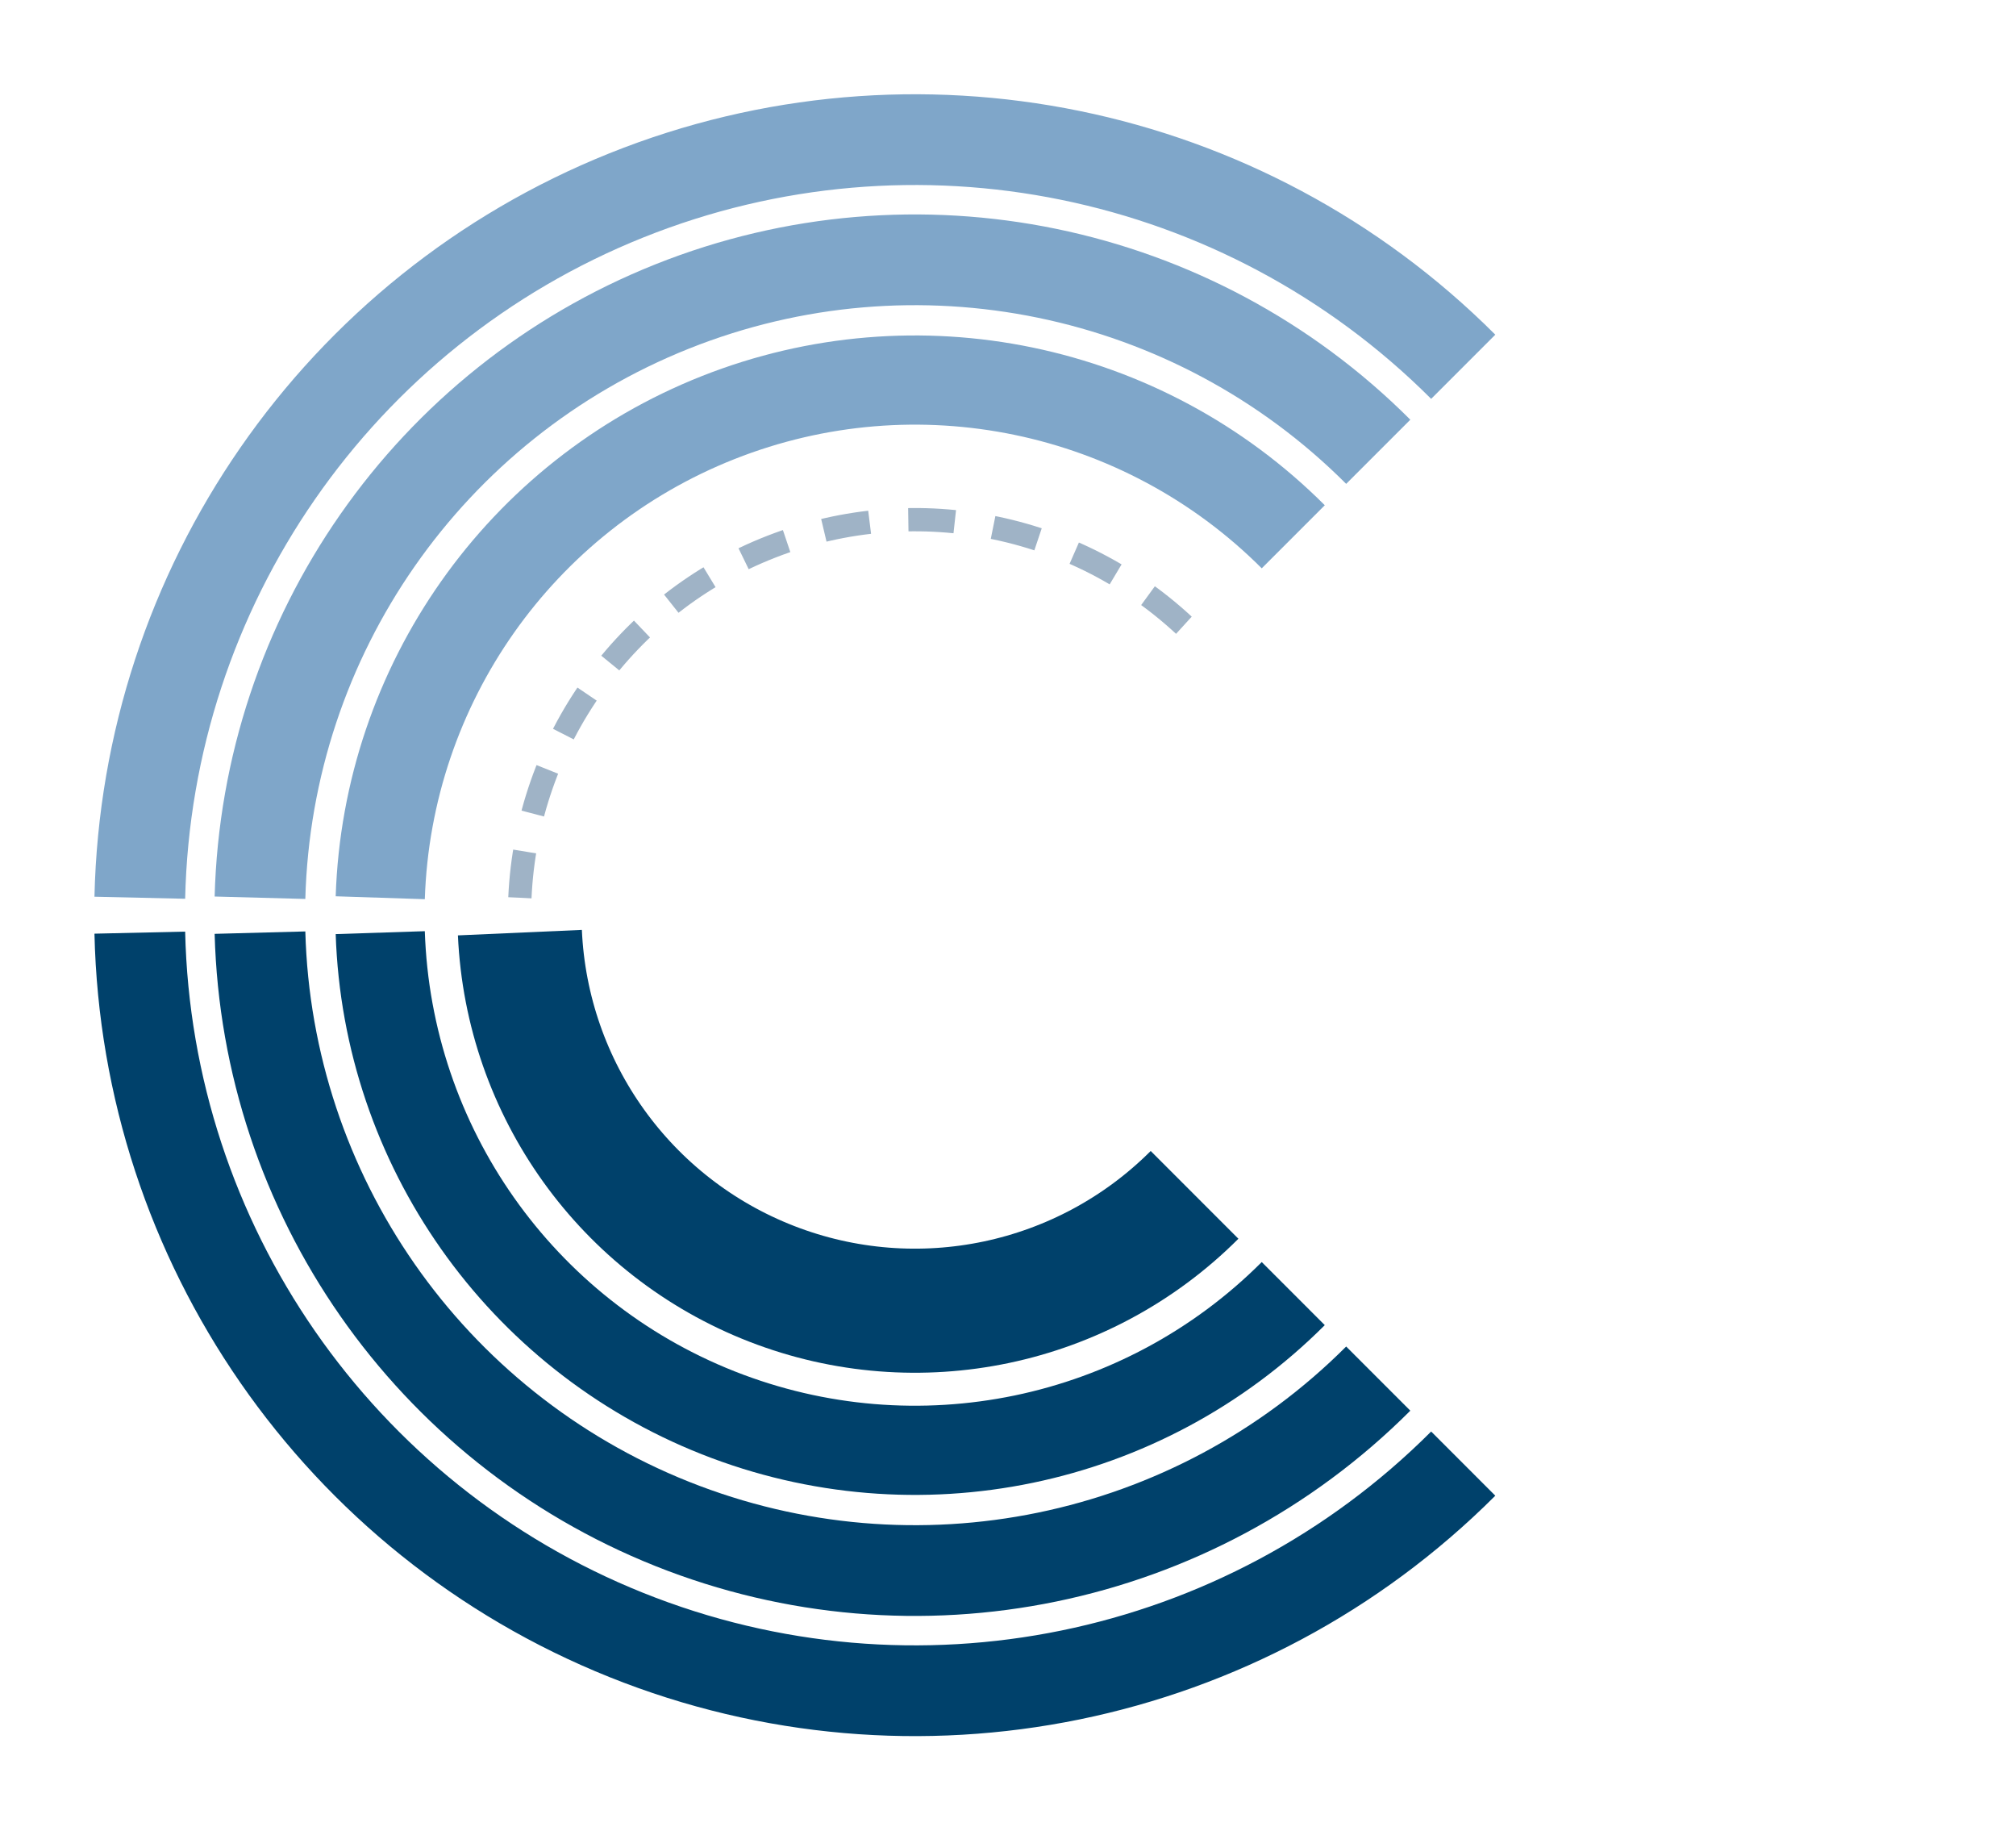
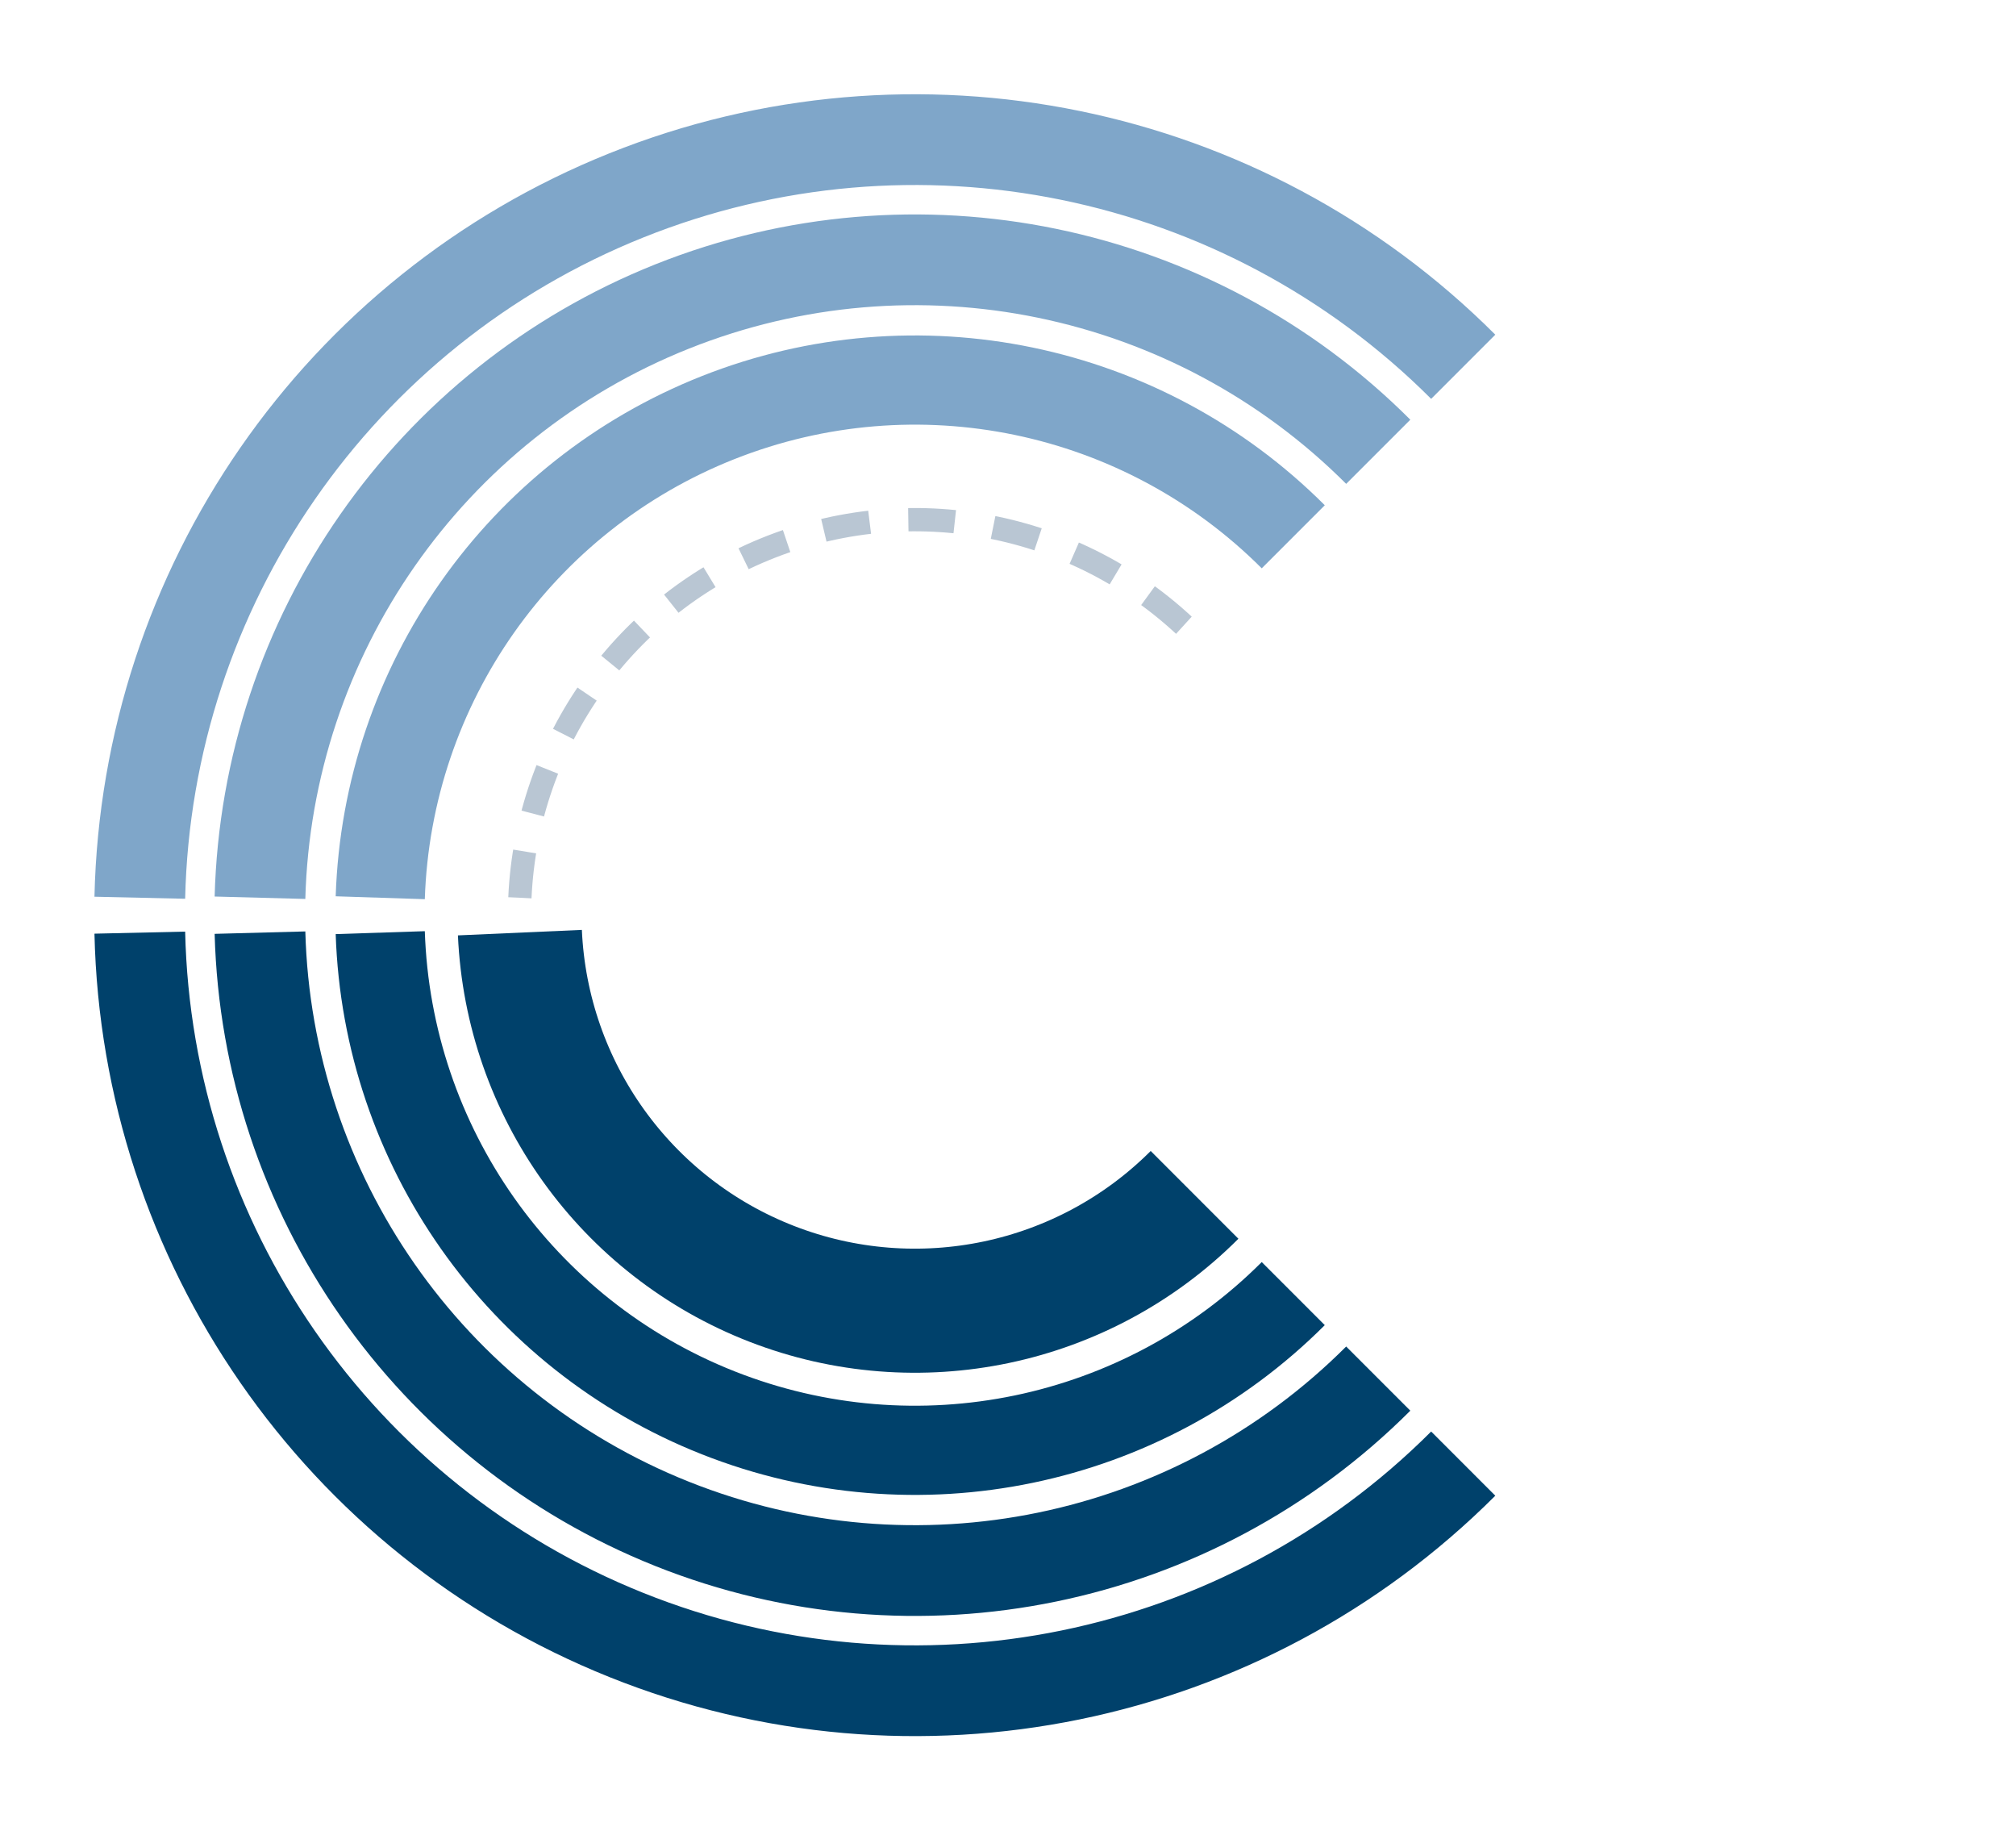
<svg xmlns="http://www.w3.org/2000/svg" viewBox="0 0 260 236" width="260" height="236" role="img">
-   <path d="M67.05 115.75 A51.0 51.0 0 0 1 154.06 81.94" fill="none" stroke="#9FB3C6" stroke-width="3.0" stroke-dasharray="6 5" stroke-linecap="butt" />
+   <path d="M67.05 115.75 A51.0 51.0 0 0 1 154.06 81.94" fill="none" stroke="#B9C6D3" stroke-width="3.0" stroke-dasharray="6 5" stroke-linecap="butt" />
  <path d="M154.06 154.06 A51.0 51.0 0 0 1 67.05 120.25" fill="none" stroke="#00416B" stroke-width="16.0" />
  <path d="M49.04 115.75 A69.0 69.0 0 0 1 166.79 69.21" fill="none" stroke="#7FA6C9" stroke-width="11.5" />
  <path d="M166.79 166.79 A69.0 69.0 0 0 1 49.04 120.25" fill="none" stroke="#00416B" stroke-width="11.5" />
  <path d="M33.53 115.75 A84.5 84.5 0 0 1 177.75 58.25" fill="none" stroke="#7FA6C9" stroke-width="11.7" />
  <path d="M177.75 177.75 A84.5 84.5 0 0 1 33.53 120.25" fill="none" stroke="#00416B" stroke-width="11.7" />
  <path d="M18.03 115.75 A100.0 100.0 0 0 1 188.71 47.29" fill="none" stroke="#7FA6C9" stroke-width="11.7" />
  <path d="M188.71 188.71 A100.0 100.0 0 0 1 18.03 120.25" fill="none" stroke="#00416B" stroke-width="11.7" />
</svg>
